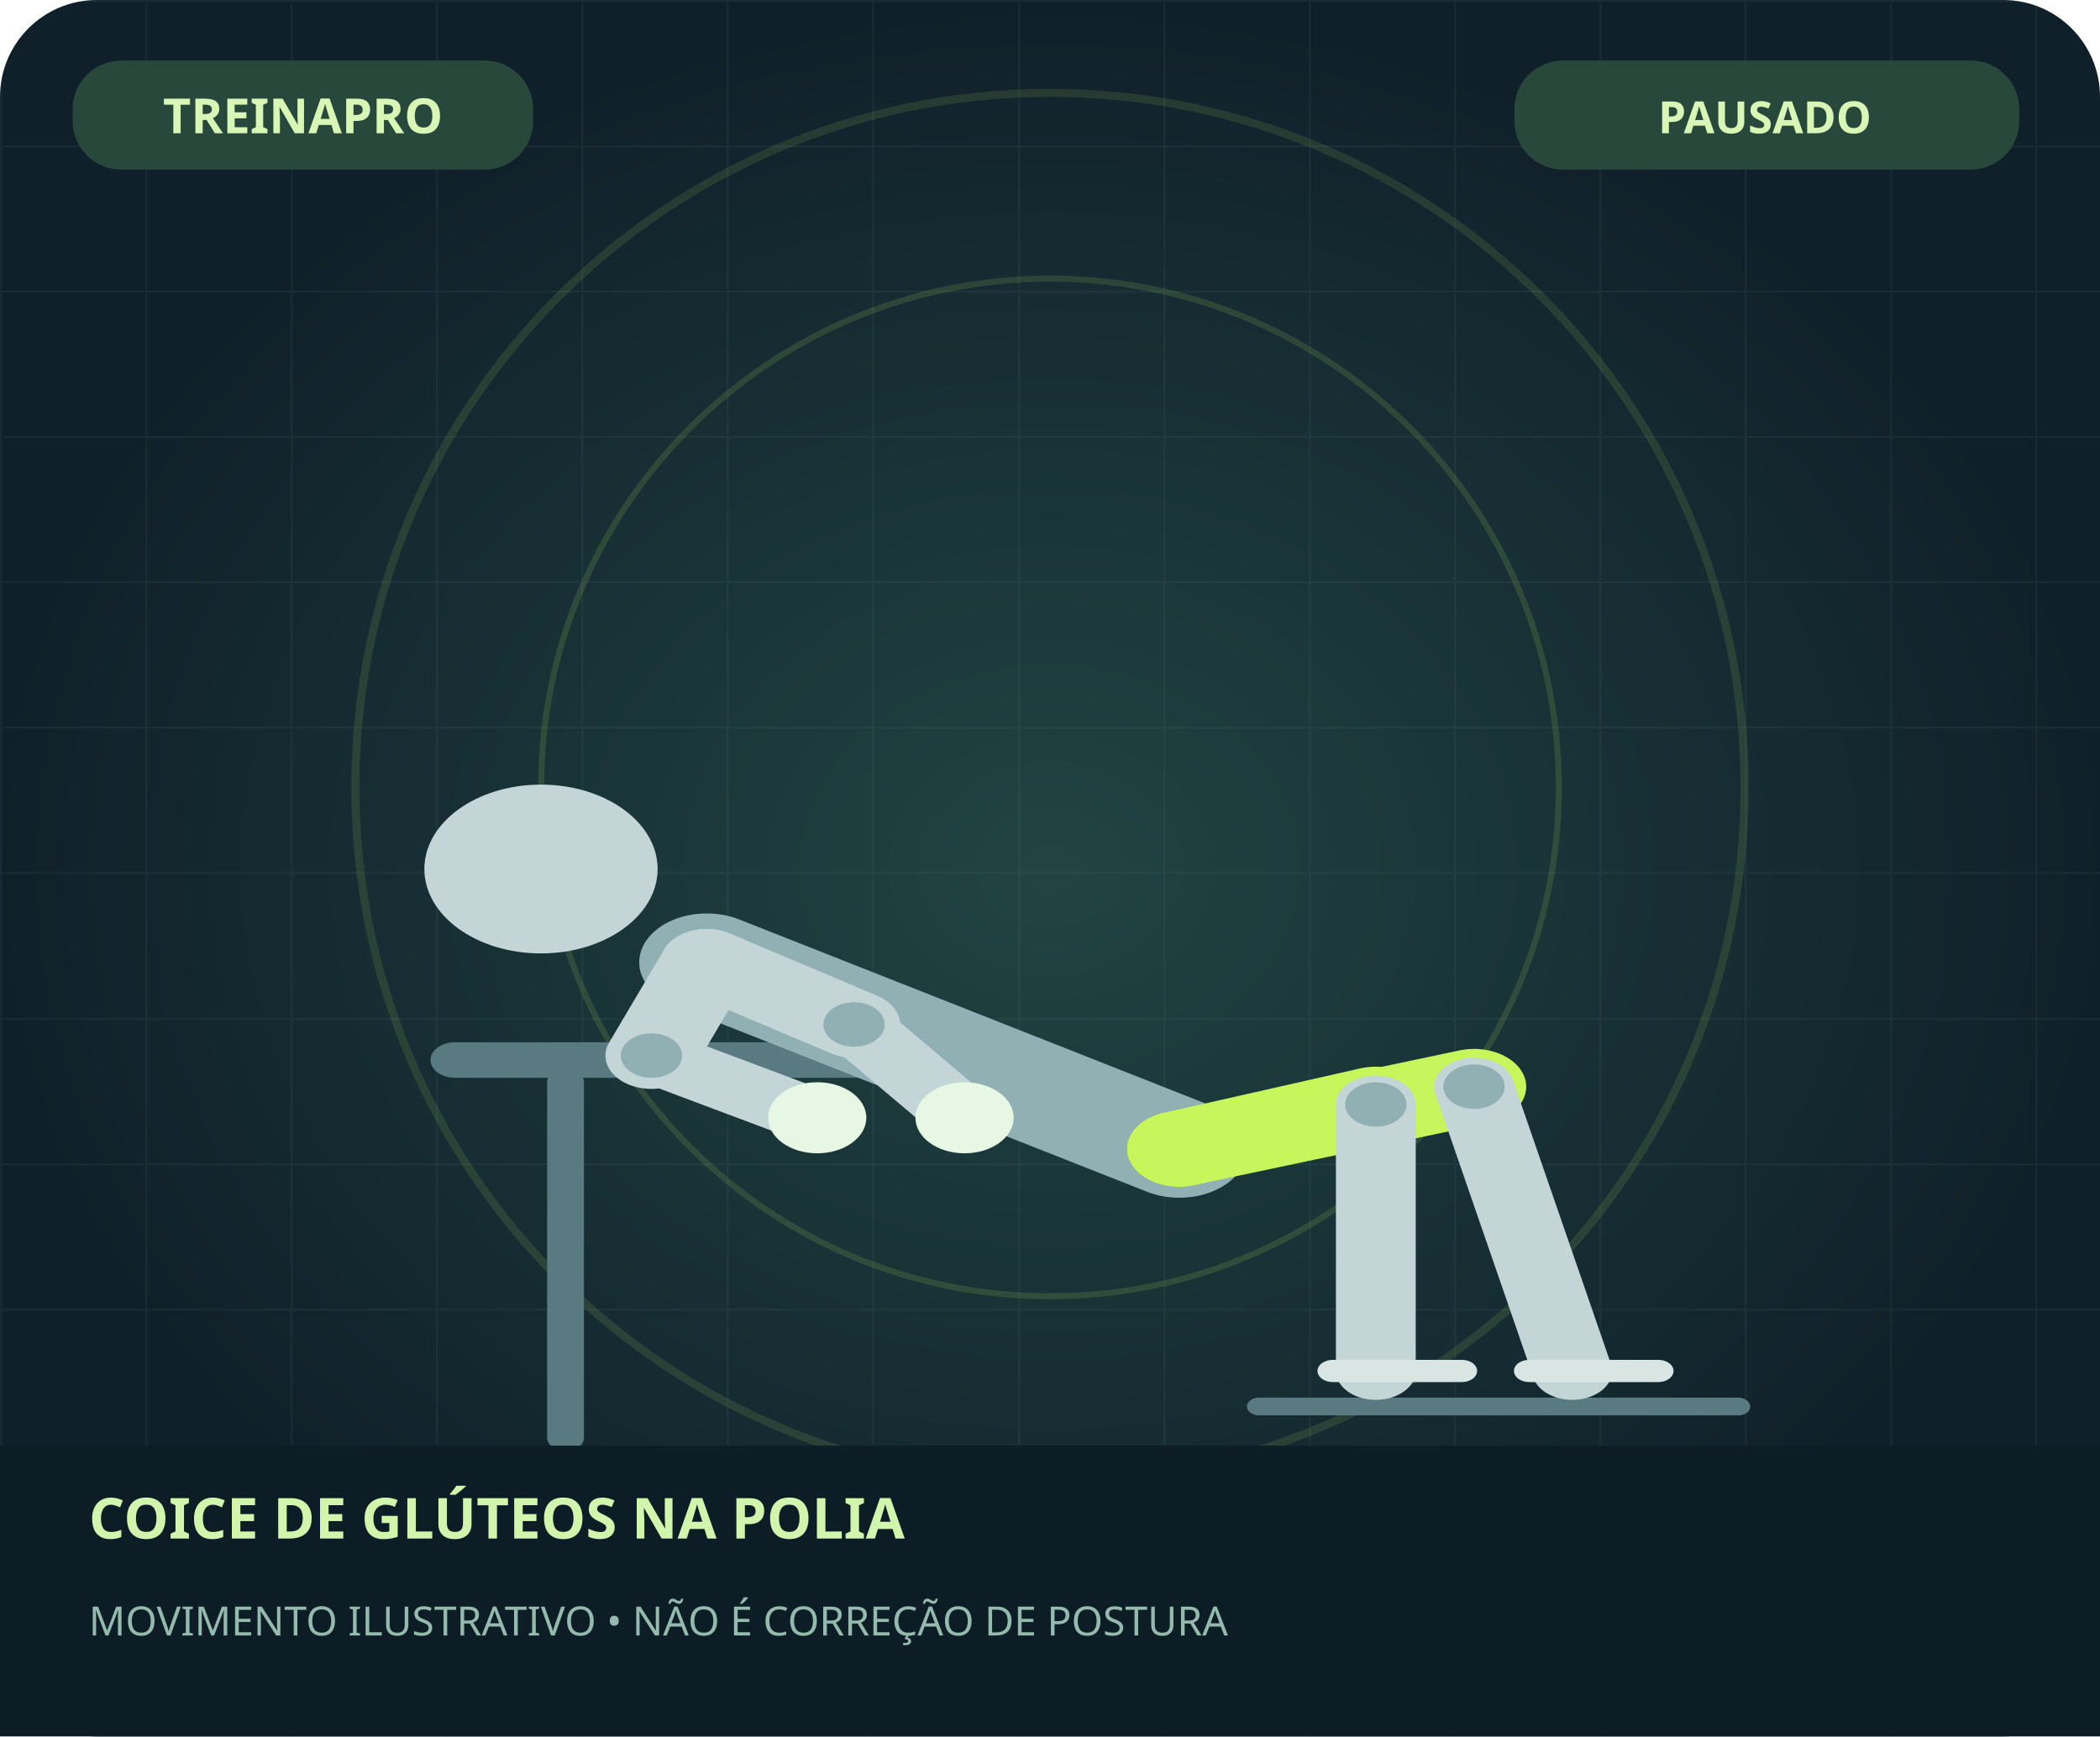
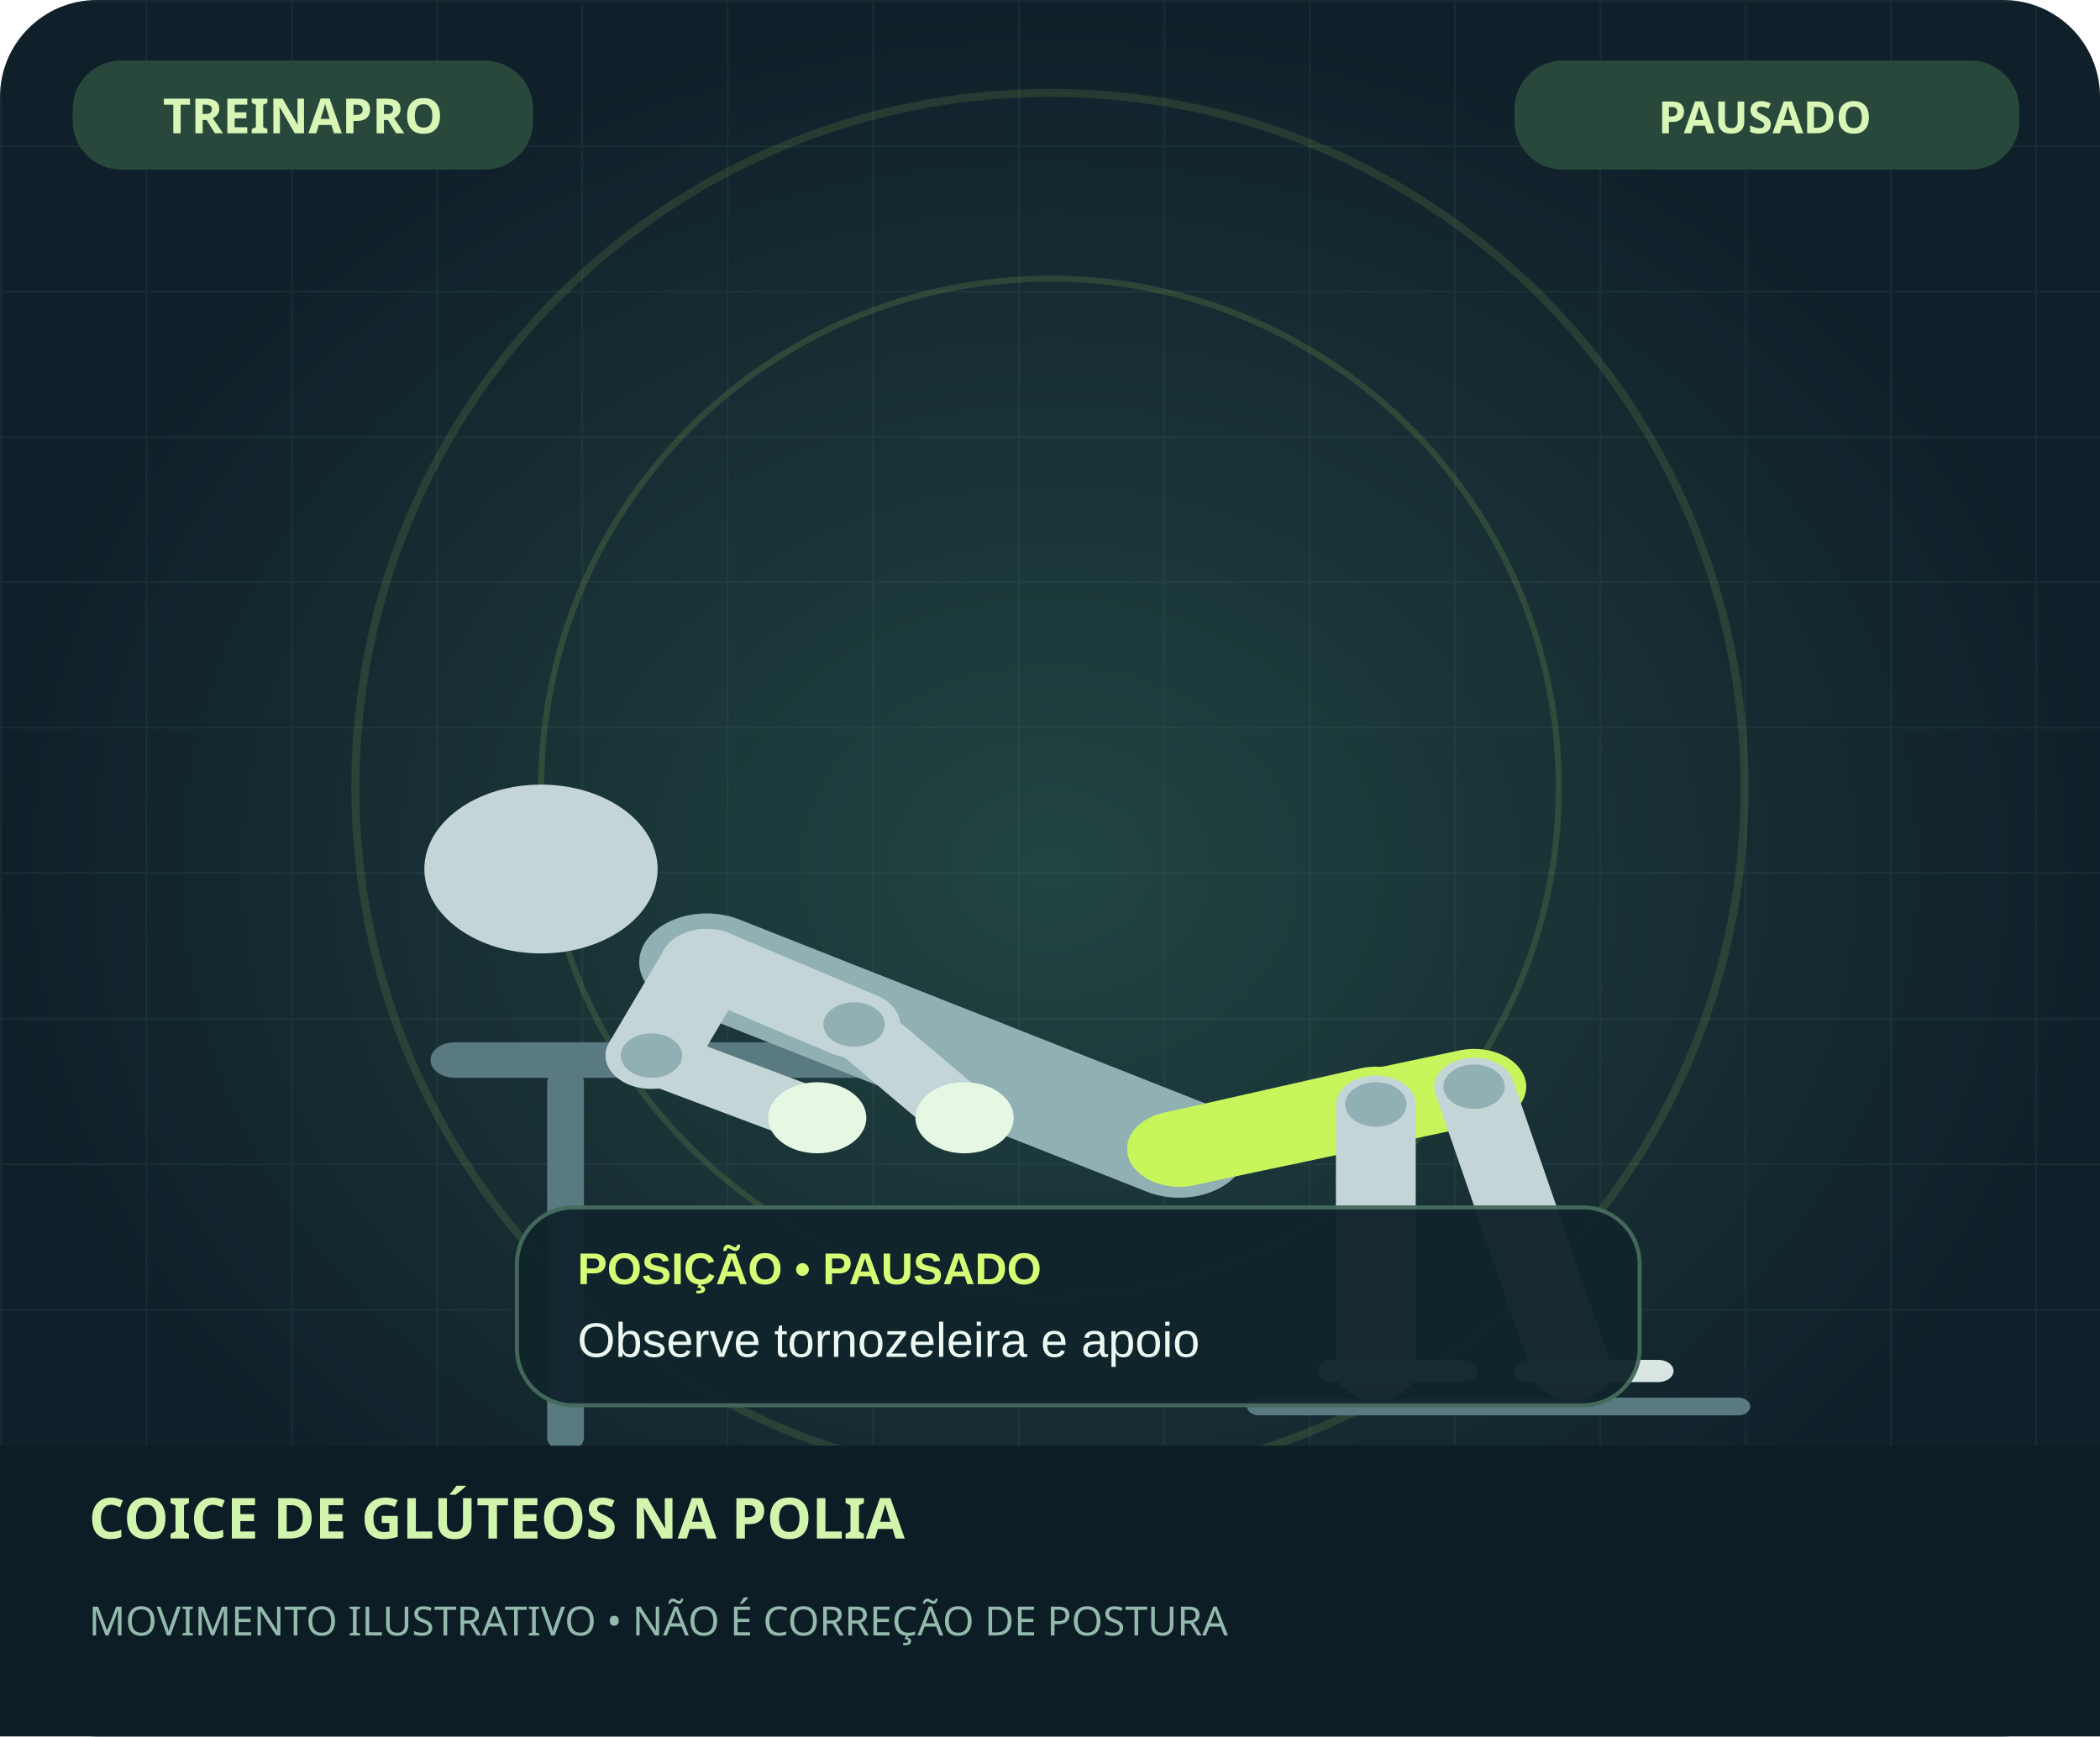
<svg xmlns="http://www.w3.org/2000/svg" viewBox="0 0 520 430" role="img" aria-labelledby="title desc">
  <defs>
    <radialGradient id="bg">
      <stop stop-color="#214442" />
      <stop offset="1" stop-color="#10202a" />
    </radialGradient>
    <pattern id="grid" width="36" height="36" patternUnits="userSpaceOnUse">
      <path d="M36 0H0V36" stroke="#729290" stroke-opacity=".095" fill="none" />
    </pattern>
  </defs>
  <rect width="520" height="430" rx="24" fill="url(#bg)" />
  <rect width="520" height="430" rx="24" fill="url(#grid)" />
  <circle cx="260" cy="195" r="172" fill="none" stroke="#c6f65b" opacity=".11" stroke-width="2" />
  <circle cx="260" cy="195" r="126" fill="none" stroke="#c6f65b" opacity=".13" stroke-width="1.5" />
  <rect x="18" y="15" rx="12" width="114" height="27" fill="#29483c" />
  <text x="75" y="33" fill="#d8f6b6" text-anchor="middle" font-size="12" font-weight="bold" font-family="sans-serif">TREINAPRO</text>
  <rect x="375" y="15" rx="12" width="125" height="27" fill="#29483c" />
  <text x="437" y="33" fill="#d8f6b6" text-anchor="middle" font-size="11" font-weight="bold" font-family="sans-serif">PAUSADO</text>
  <g transform="translate(61 15) scale(1.52 1.10)">
    <line x1="34" y1="225" x2="106" y2="225" stroke="#587a80" stroke-width="8" stroke-linecap="round" />
    <line x1="52" y1="230" x2="52" y2="310" stroke="#587a80" stroke-width="6" stroke-linecap="round" />
    <line x1="165" y1="303" x2="243" y2="303" stroke="#587a80" stroke-width="4" stroke-linecap="round" />
    <line x1="75" y1="203" x2="152" y2="245" stroke="#91b0b4" stroke-width="22" stroke-linecap="round" />
    <line x1="152" y1="245" x2="200" y2="231" stroke="#c6f65b" stroke-width="17" stroke-linecap="round" />
    <line x1="200" y1="231" x2="216" y2="295" stroke="#c4d5d7" stroke-width="13" stroke-linecap="round" />
    <line x1="152" y1="245" x2="184" y2="235" stroke="#c6f65b" stroke-width="17" stroke-linecap="round" />
    <line x1="184" y1="235" x2="184" y2="295" stroke="#c4d5d7" stroke-width="13" stroke-linecap="round" />
    <line x1="75" y1="203" x2="66" y2="224" stroke="#c4d5d7" stroke-width="15" stroke-linecap="round" />
    <line x1="66" y1="224" x2="93" y2="238" stroke="#c4d5d7" stroke-width="12" stroke-linecap="round" />
    <line x1="75" y1="203" x2="99" y2="217" stroke="#c4d5d7" stroke-width="15" stroke-linecap="round" />
    <line x1="99" y1="217" x2="117" y2="238" stroke="#c4d5d7" stroke-width="12" stroke-linecap="round" />
    <circle cx="48" cy="182" r="19" fill="#c4d5d7" />
    <circle cx="66" cy="224" r="5" fill="#91b0b4" />
    <circle cx="99" cy="217" r="5" fill="#91b0b4" />
    <circle cx="200" cy="231" r="5" fill="#91b0b4" />
    <circle cx="184" cy="235" r="5" fill="#91b0b4" />
    <circle cx="93" cy="238" r="8" fill="#e6f8e4" />
    <circle cx="117" cy="238" r="8" fill="#e6f8e4" />
    <line x1="209" y1="295" x2="230" y2="295" stroke="#d8e5e3" stroke-width="5" stroke-linecap="round" />
    <line x1="177" y1="295" x2="198" y2="295" stroke="#d8e5e3" stroke-width="5" stroke-linecap="round" />
  </g>
  <rect x="0" y="358" width="520" height="72" fill="#0d1d25" />
  <text x="22" y="381" fill="#d2f5ad" font-size="14" font-family="sans-serif" font-weight="bold">COICE DE GLÚTEOS NA POLIA</text>
  <text x="22" y="405" fill="#94b9ad" font-size="10" font-family="sans-serif">MOVIMENTO ILUSTRATIVO • NÃO É CORREÇÃO DE POSTURA</text>
+   <g aria-hidden="true">
+     <rect x="128" y="299" rx="14" width="278" height="49" fill="#10232c" stroke="#46695d" opacity=".96" />
+     <text x="143" y="318" fill="#d7ff75" font-size="11" font-weight="bold" font-family="Arial,sans-serif">POSIÇÃO • PAUSADO</text>
+     <text x="143" y="336" fill="#ecf8f1" font-size="12" font-family="Arial,sans-serif">Observe tornozeleira e apoio</text>
+   </g>
</svg>
